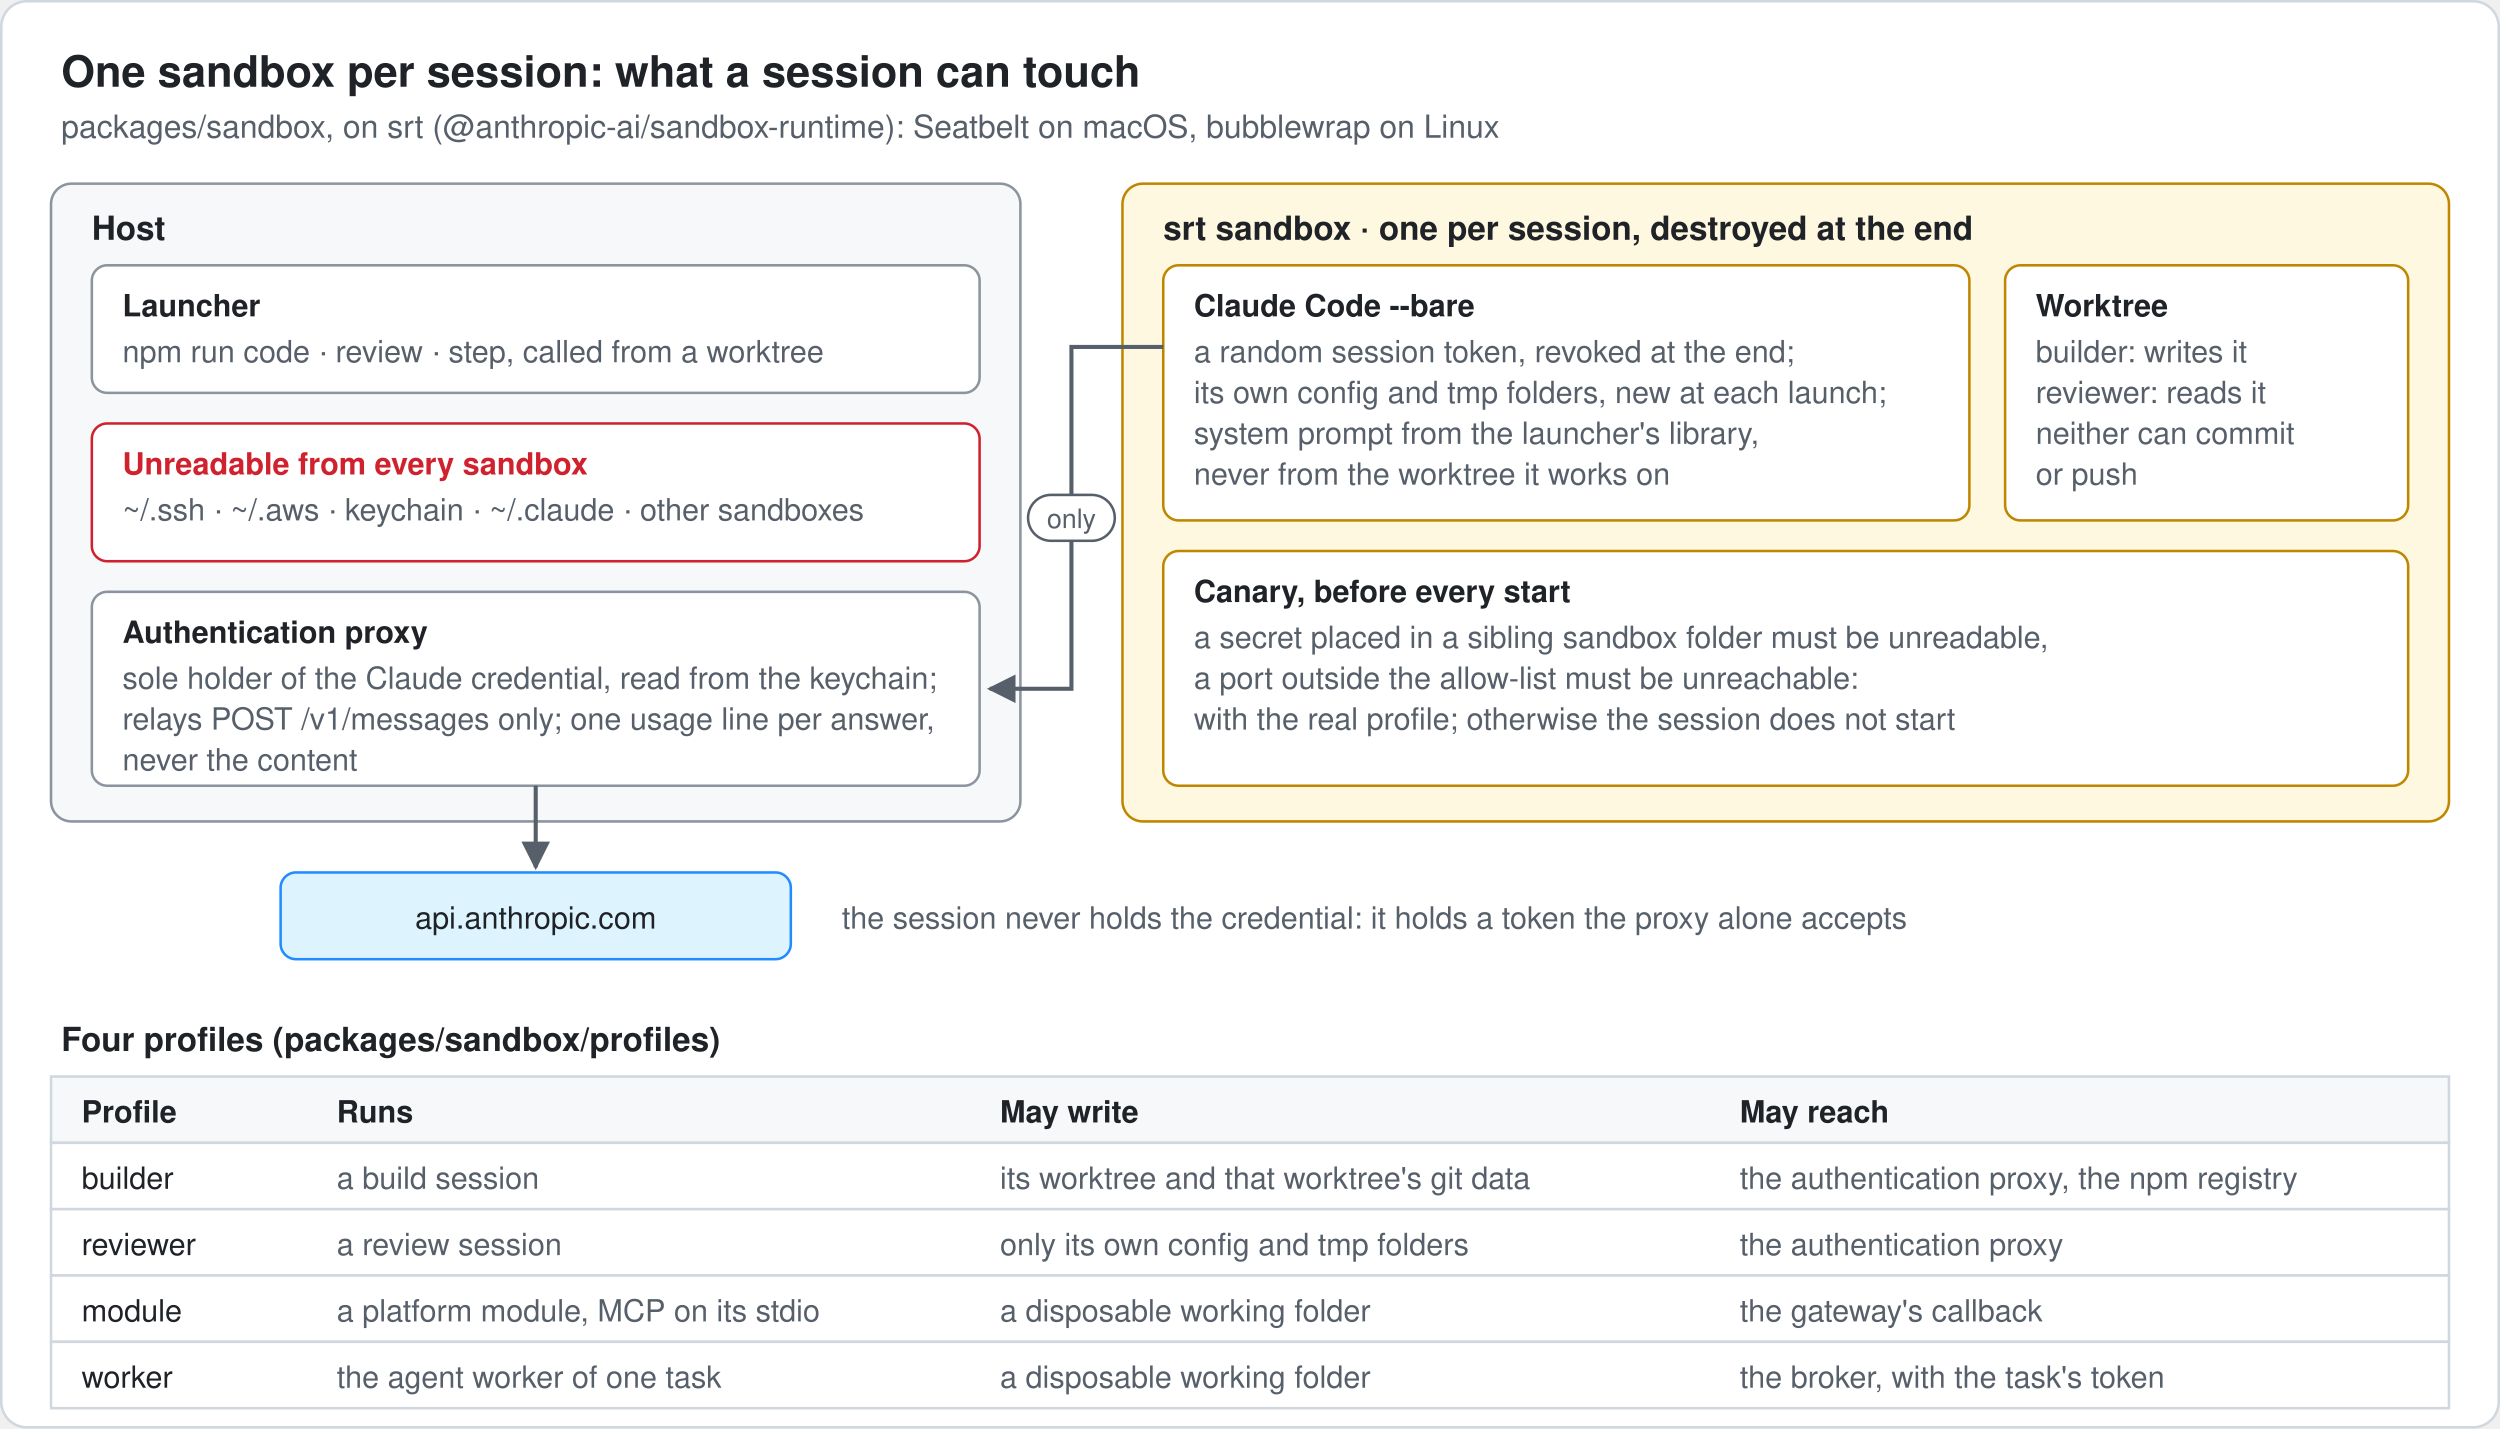
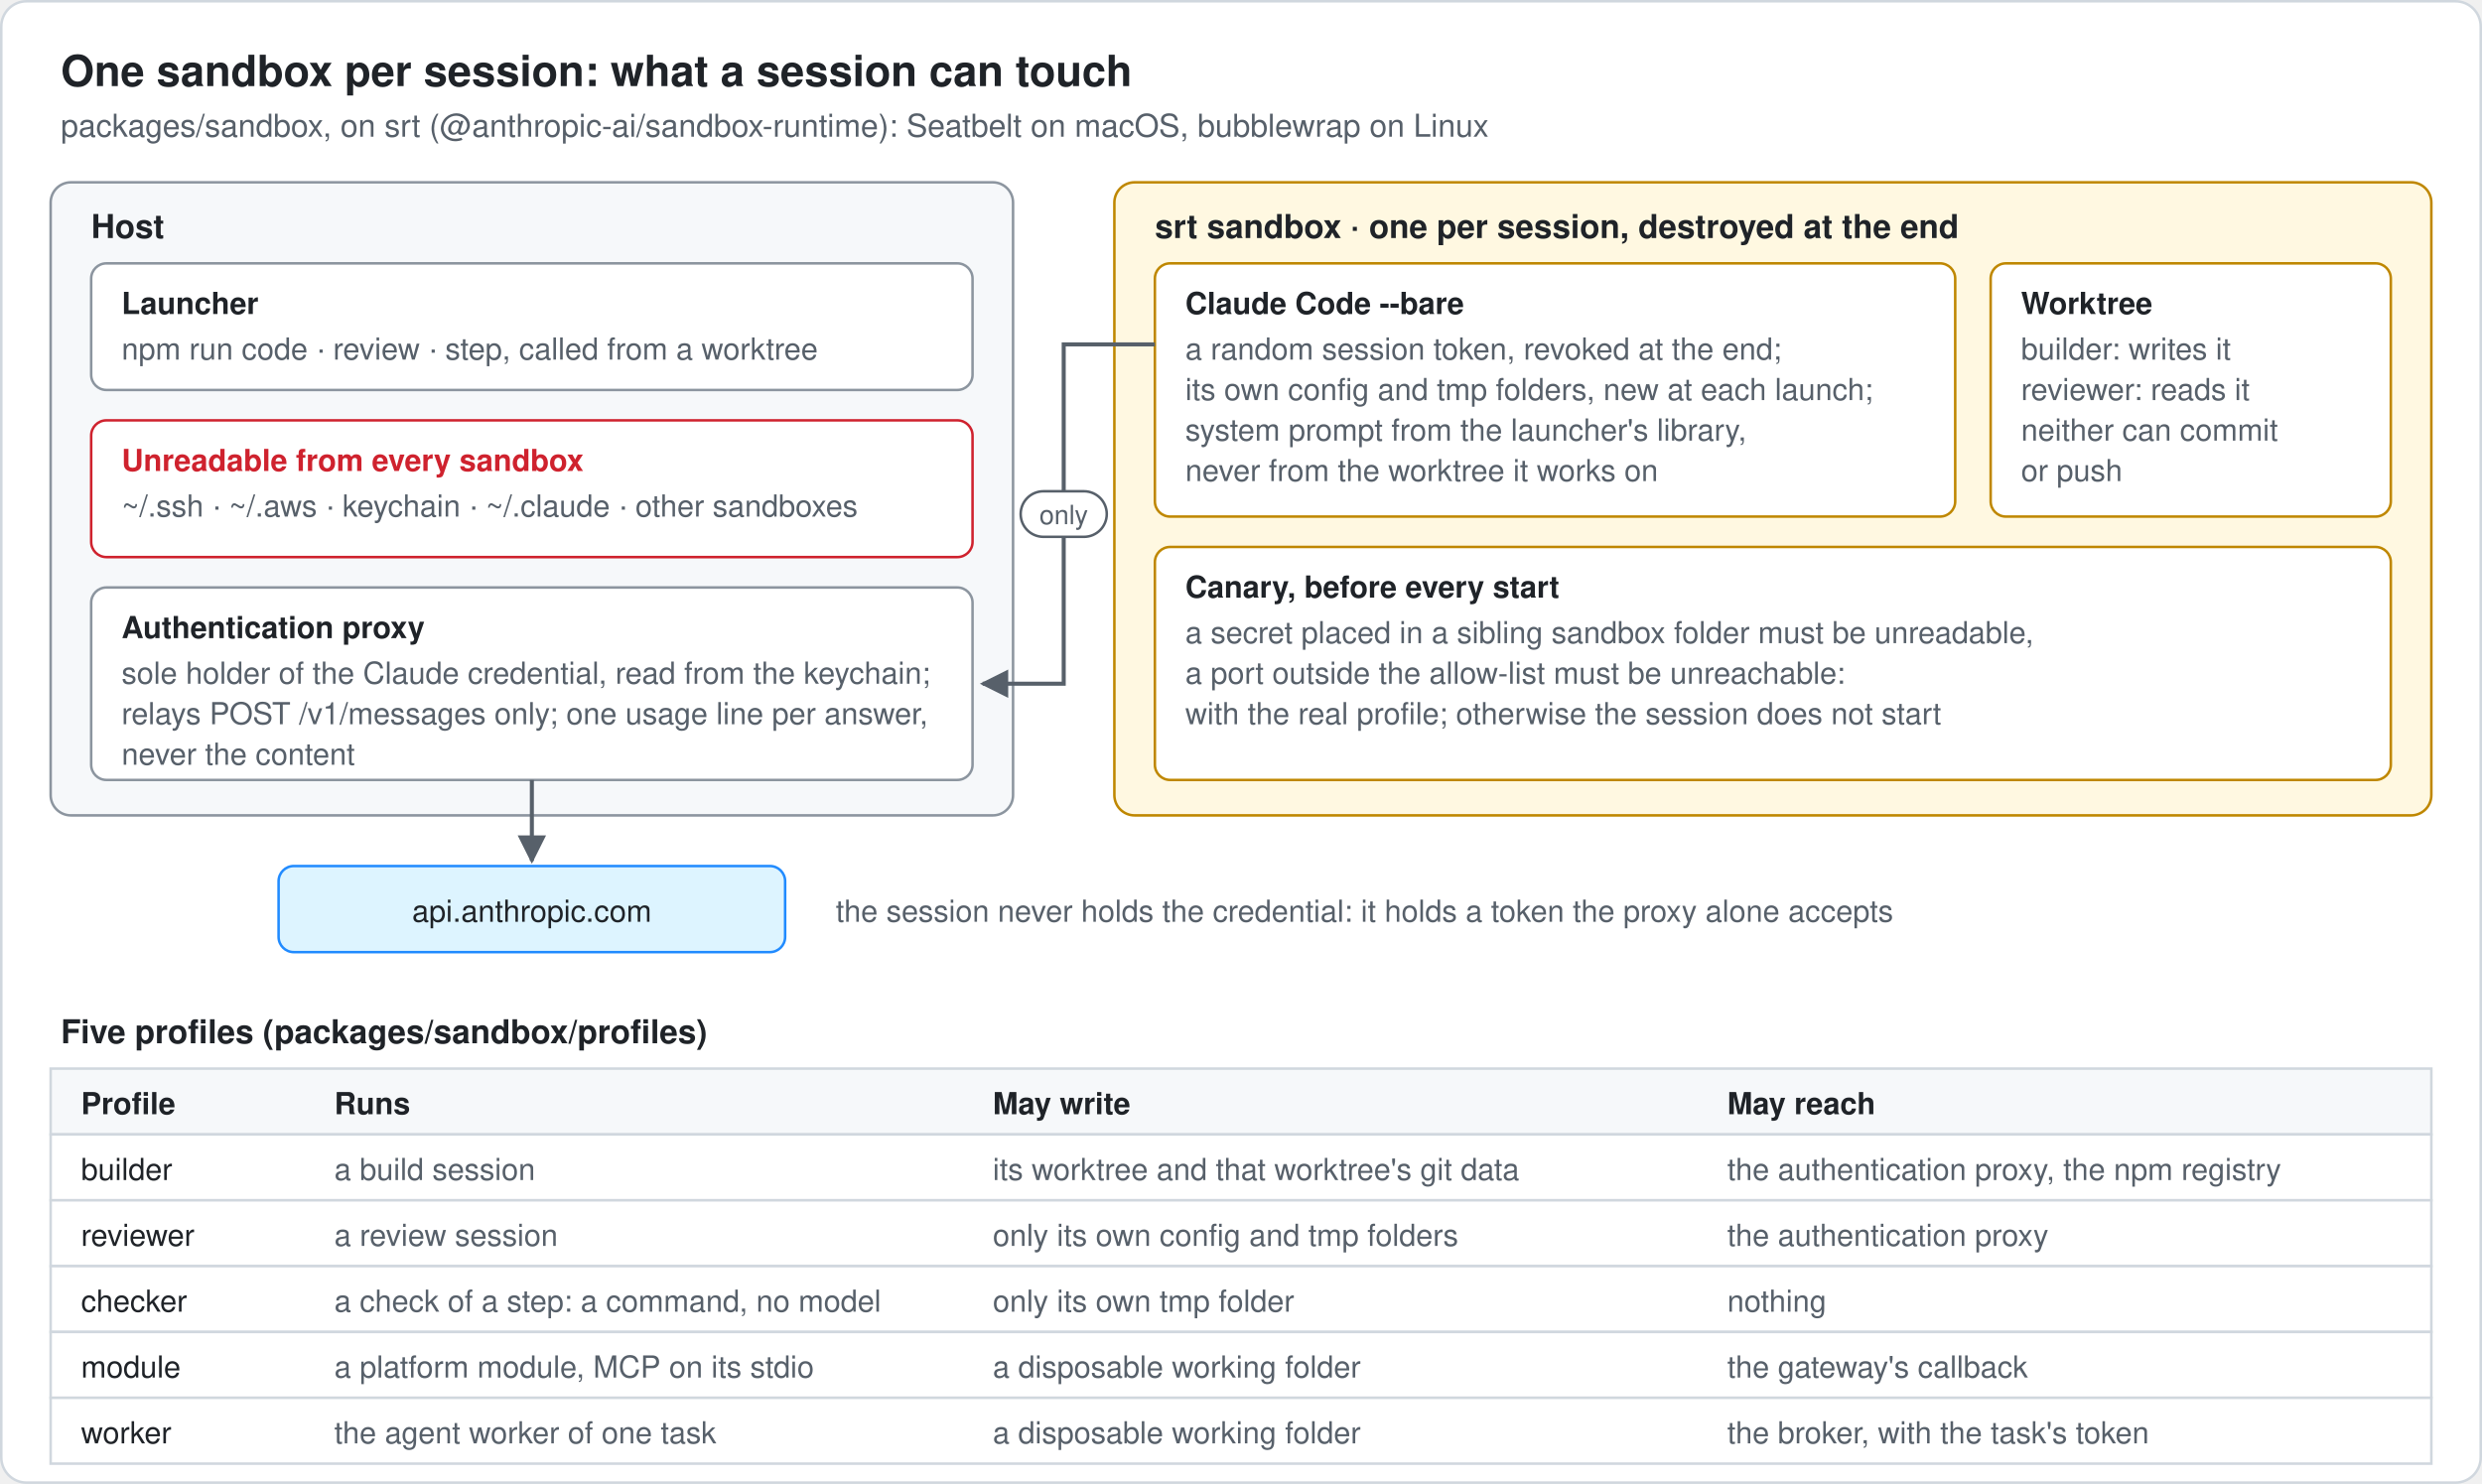
- <svg xmlns="http://www.w3.org/2000/svg" viewBox="0 0 980 560" width="980" height="560" role="img" aria-labelledby="t d" font-family="-apple-system, 'Segoe UI', Helvetica, Arial, sans-serif">
+ <svg xmlns="http://www.w3.org/2000/svg" viewBox="0 0 980 586" width="980" height="586" role="img" aria-labelledby="t d" font-family="-apple-system, 'Segoe UI', Helvetica, Arial, sans-serif">
  <defs>
    <marker id="a" viewBox="0 0 10 10" refX="9" refY="5" markerWidth="7" markerHeight="7" orient="auto-start-reverse">
      <path d="M0 0L10 5L0 10z" fill="#57606a" />
    </marker>
  </defs>
-   <rect x="0.5" y="0.5" width="979" height="559" rx="10" fill="#ffffff" stroke="#d0d7de" />
+   <rect x="0.5" y="0.5" width="979" height="585" rx="10" fill="#ffffff" stroke="#d0d7de" />
  <text x="24" y="34" font-size="17" font-weight="600" fill="#1f2328">One sandbox per session: what a session can touch</text>
  <text x="24" y="54" font-size="12.5" fill="#57606a">packages/sandbox, on srt (@anthropic-ai/sandbox-runtime): Seatbelt on macOS, bubblewrap on Linux</text>
  <rect x="20" y="72" width="380" height="250" rx="8" fill="#f6f8fa" stroke="#8c959f" />
  <text x="36" y="94" font-size="13" font-weight="600" fill="#1f2328">Host</text>
  <g font-size="12">
    <rect x="36" y="104" width="348" height="50" rx="6" fill="#ffffff" stroke="#8c959f" />
    <text x="48" y="124" font-weight="600" fill="#1f2328">Launcher</text>
    <text x="48" y="142" fill="#57606a">npm run code · review · step, called from a worktree</text>
    <rect x="36" y="166" width="348" height="54" rx="6" fill="#ffffff" stroke="#cf222e" />
    <text x="48" y="186" font-weight="600" fill="#cf222e">Unreadable from every sandbox</text>
    <text x="48" y="204" fill="#57606a">~/.ssh · ~/.aws · keychain · ~/.claude · other sandboxes</text>
    <rect x="36" y="232" width="348" height="76" rx="6" fill="#ffffff" stroke="#8c959f" />
    <text x="48" y="252" font-weight="600" fill="#1f2328">Authentication proxy</text>
    <text x="48" y="270" fill="#57606a">sole holder of the Claude credential, read from the keychain;</text>
    <text x="48" y="286" fill="#57606a">relays POST /v1/messages only; one usage line per answer,</text>
    <text x="48" y="302" fill="#57606a">never the content</text>
  </g>
  <rect x="440" y="72" width="520" height="250" rx="8" fill="#fff8e1" stroke="#bf8700" />
  <text x="456" y="94" font-size="13" font-weight="600" fill="#1f2328">srt sandbox · one per session, destroyed at the end</text>
  <g font-size="12">
    <rect x="456" y="104" width="316" height="100" rx="6" fill="#ffffff" stroke="#bf8700" />
    <text x="468" y="124" font-weight="600" fill="#1f2328">Claude Code --bare</text>
    <text x="468" y="142" fill="#57606a">a random session token, revoked at the end;</text>
    <text x="468" y="158" fill="#57606a">its own config and tmp folders, new at each launch;</text>
    <text x="468" y="174" fill="#57606a">system prompt from the launcher's library,</text>
    <text x="468" y="190" fill="#57606a">never from the worktree it works on</text>
    <rect x="786" y="104" width="158" height="100" rx="6" fill="#ffffff" stroke="#bf8700" />
    <text x="798" y="124" font-weight="600" fill="#1f2328">Worktree</text>
    <text x="798" y="142" fill="#57606a">builder: writes it</text>
    <text x="798" y="158" fill="#57606a">reviewer: reads it</text>
    <text x="798" y="174" fill="#57606a">neither can commit</text>
    <text x="798" y="190" fill="#57606a">or push</text>
    <rect x="456" y="216" width="488" height="92" rx="6" fill="#ffffff" stroke="#bf8700" />
    <text x="468" y="236" font-weight="600" fill="#1f2328">Canary, before every start</text>
    <text x="468" y="254" fill="#57606a">a secret placed in a sibling sandbox folder must be unreadable,</text>
    <text x="468" y="270" fill="#57606a">a port outside the allow-list must be unreachable:</text>
    <text x="468" y="286" fill="#57606a">with the real profile; otherwise the session does not start</text>
  </g>
  <path d="M456 136H420V270H388" stroke="#57606a" stroke-width="1.6" fill="none" marker-end="url(#a)" />
  <rect x="403" y="194" width="34" height="18" rx="9" fill="#ffffff" stroke="#57606a" />
  <text x="420" y="207" text-anchor="middle" font-size="10.5" fill="#57606a">only</text>
  <rect x="110" y="342" width="200" height="34" rx="6" fill="#ddf4ff" stroke="#218bff" />
  <text x="210" y="364" text-anchor="middle" font-size="12" fill="#1f2328">api.anthropic.com</text>
  <path d="M210 308V340" stroke="#57606a" stroke-width="1.6" fill="none" marker-end="url(#a)" />
  <text x="330" y="364" font-size="12" fill="#57606a">the session never holds the credential: it holds a token the proxy alone accepts</text>
-   <text x="24" y="412" font-size="13" font-weight="600" fill="#1f2328">Four profiles (packages/sandbox/profiles)</text>
+   <text x="24" y="412" font-size="13" font-weight="600" fill="#1f2328">Five profiles (packages/sandbox/profiles)</text>
  <g font-size="12">
    <rect x="20" y="422" width="940" height="26" fill="#f6f8fa" stroke="#d0d7de" />
    <rect x="20" y="448" width="940" height="26" fill="#ffffff" stroke="#d0d7de" />
    <rect x="20" y="474" width="940" height="26" fill="#ffffff" stroke="#d0d7de" />
    <rect x="20" y="500" width="940" height="26" fill="#ffffff" stroke="#d0d7de" />
    <rect x="20" y="526" width="940" height="26" fill="#ffffff" stroke="#d0d7de" />
+     <rect x="20" y="552" width="940" height="26" fill="#ffffff" stroke="#d0d7de" />
    <g font-weight="600" fill="#1f2328">
      <text x="32" y="440">Profile</text>
      <text x="132" y="440">Runs</text>
      <text x="392" y="440">May write</text>
      <text x="682" y="440">May reach</text>
    </g>
    <g fill="#1f2328">
      <text x="32" y="466">builder</text>
      <text x="32" y="492">reviewer</text>
-       <text x="32" y="518">module</text>
-       <text x="32" y="544">worker</text>
+       <text x="32" y="518">checker</text>
+       <text x="32" y="544">module</text>
+       <text x="32" y="570">worker</text>
    </g>
    <g fill="#57606a">
      <text x="132" y="466">a build session</text>
      <text x="392" y="466">its worktree and that worktree's git data</text>
      <text x="682" y="466">the authentication proxy, the npm registry</text>
      <text x="132" y="492">a review session</text>
      <text x="392" y="492">only its own config and tmp folders</text>
      <text x="682" y="492">the authentication proxy</text>
-       <text x="132" y="518">a platform module, MCP on its stdio</text>
-       <text x="392" y="518">a disposable working folder</text>
-       <text x="682" y="518">the gateway's callback</text>
-       <text x="132" y="544">the agent worker of one task</text>
+       <text x="132" y="518">a check of a step: a command, no model</text>
+       <text x="392" y="518">only its own tmp folder</text>
+       <text x="682" y="518">nothing</text>
+       <text x="132" y="544">a platform module, MCP on its stdio</text>
      <text x="392" y="544">a disposable working folder</text>
-       <text x="682" y="544">the broker, with the task's token</text>
+       <text x="682" y="544">the gateway's callback</text>
+       <text x="132" y="570">the agent worker of one task</text>
+       <text x="392" y="570">a disposable working folder</text>
+       <text x="682" y="570">the broker, with the task's token</text>
    </g>
  </g>
</svg>
